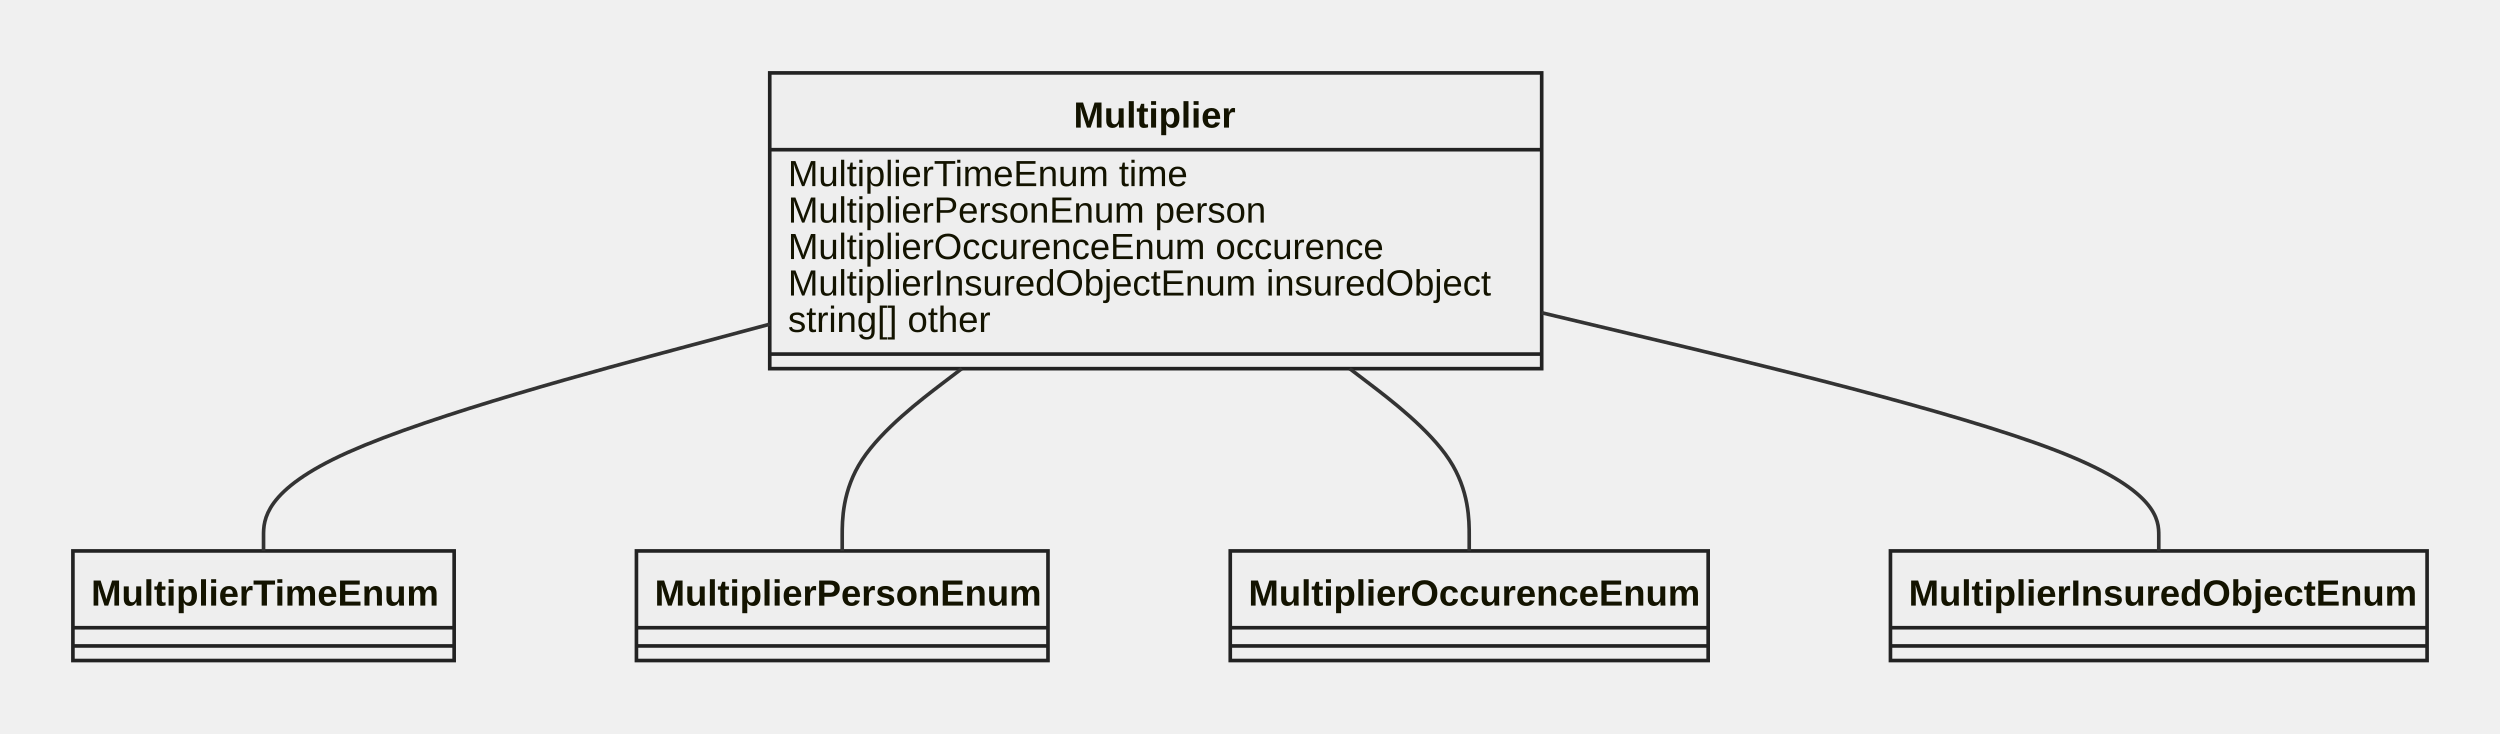
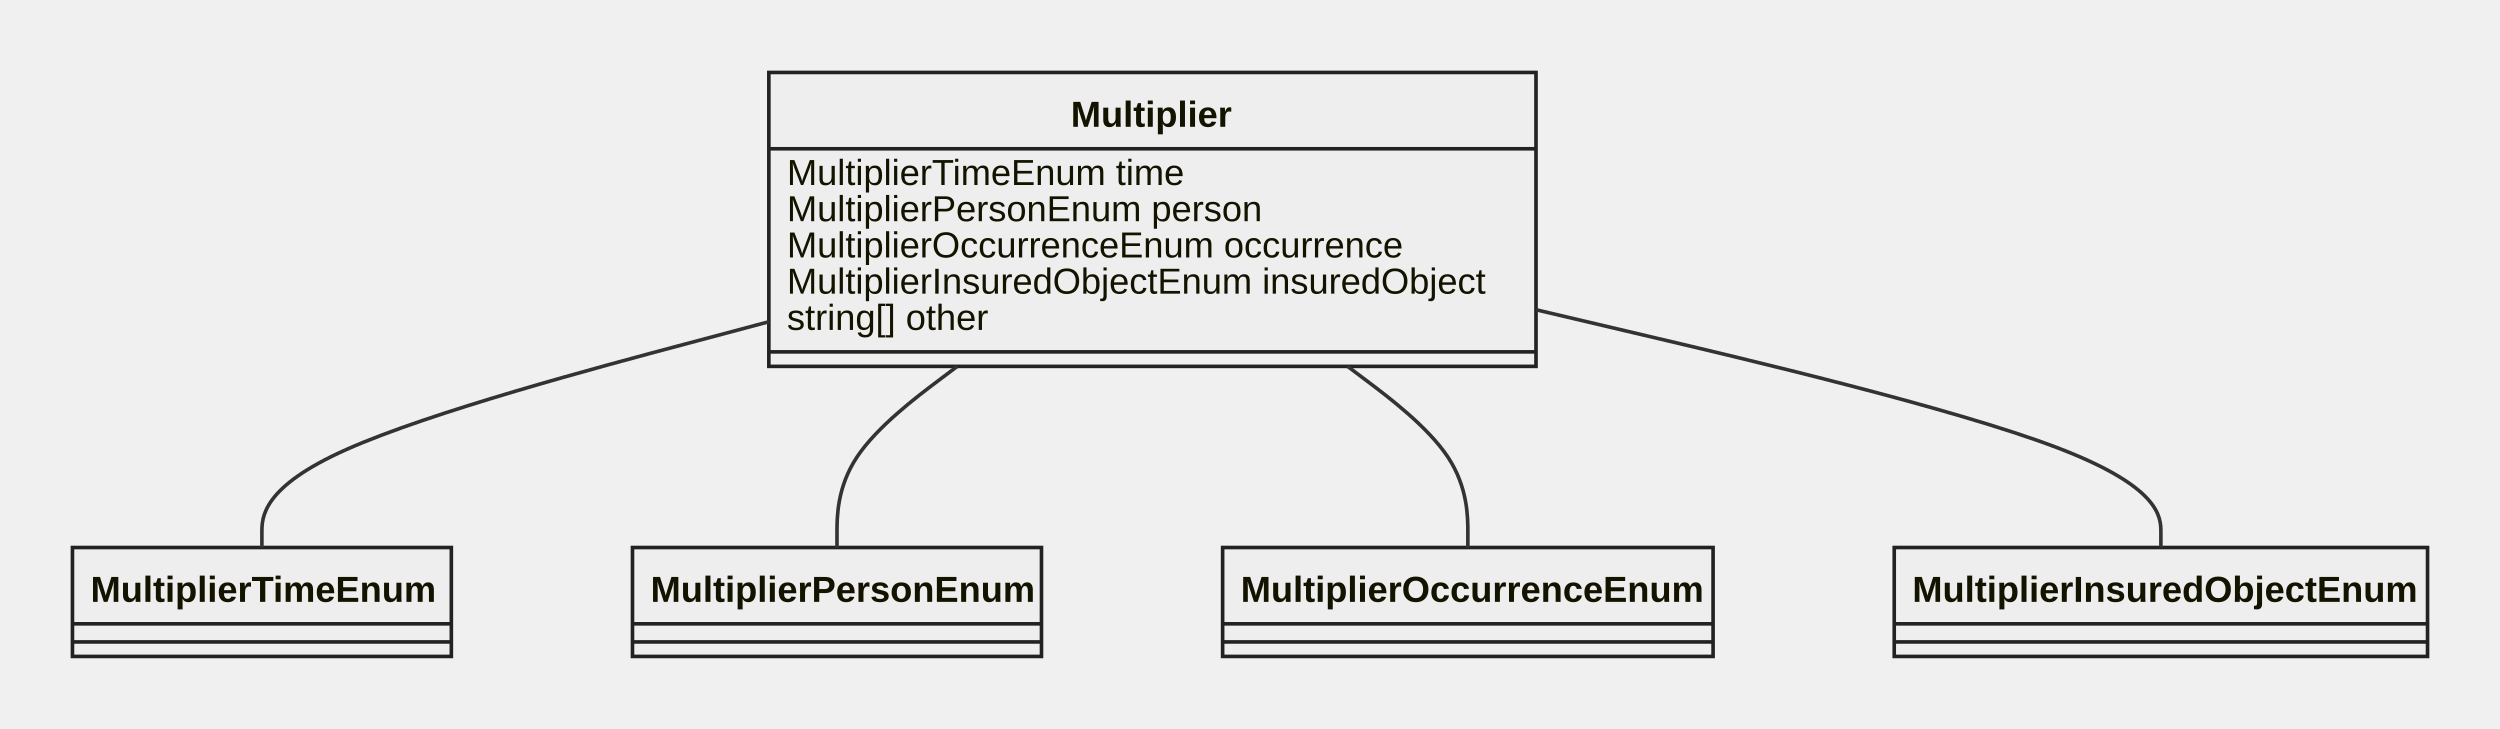
- <svg xmlns="http://www.w3.org/2000/svg" id="mermaid-1664213893887" width="100%" height="201.188" style="max-width: 685.766px;" viewBox="-20 -20 685.766 201.188">
-   <style>#mermaid-1664213893887{font-family:"trebuchet ms",verdana,arial,sans-serif;font-size:16px;fill:#333;}#mermaid-1664213893887 .error-icon{fill:#552222;}#mermaid-1664213893887 .error-text{fill:#552222;stroke:#552222;}#mermaid-1664213893887 .edge-thickness-normal{stroke-width:2px;}#mermaid-1664213893887 .edge-thickness-thick{stroke-width:3.5px;}#mermaid-1664213893887 .edge-pattern-solid{stroke-dasharray:0;}#mermaid-1664213893887 .edge-pattern-dashed{stroke-dasharray:3;}#mermaid-1664213893887 .edge-pattern-dotted{stroke-dasharray:2;}#mermaid-1664213893887 .marker{fill:#333333;stroke:#333333;}#mermaid-1664213893887 .marker.cross{stroke:#333333;}#mermaid-1664213893887 svg{font-family:"trebuchet ms",verdana,arial,sans-serif;font-size:16px;}#mermaid-1664213893887 g.classGroup text{fill:#222222;fill:#131300;stroke:none;font-family:"trebuchet ms",verdana,arial,sans-serif;font-size:10px;}#mermaid-1664213893887 g.classGroup text .title{font-weight:bolder;}#mermaid-1664213893887 .classTitle{font-weight:bolder;}#mermaid-1664213893887 .node rect,#mermaid-1664213893887 .node circle,#mermaid-1664213893887 .node ellipse,#mermaid-1664213893887 .node polygon,#mermaid-1664213893887 .node path{fill:#eeeeee;stroke:#222222;stroke-width:1px;}#mermaid-1664213893887 .divider{stroke:#222222;stroke:1;}#mermaid-1664213893887 g.clickable{cursor:pointer;}#mermaid-1664213893887 g.classGroup rect{fill:#eeeeee;stroke:#222222;}#mermaid-1664213893887 g.classGroup line{stroke:#222222;stroke-width:1;}#mermaid-1664213893887 .classLabel .box{stroke:none;stroke-width:0;fill:#eeeeee;opacity:0.5;}#mermaid-1664213893887 .classLabel .label{fill:#222222;font-size:10px;}#mermaid-1664213893887 .relation{stroke:#333333;stroke-width:1;fill:none;}#mermaid-1664213893887 .dashed-line{stroke-dasharray:3;}#mermaid-1664213893887 #compositionStart,#mermaid-1664213893887 .composition{fill:#333333 !important;stroke:#333333 !important;stroke-width:1;}#mermaid-1664213893887 #compositionEnd,#mermaid-1664213893887 .composition{fill:#333333 !important;stroke:#333333 !important;stroke-width:1;}#mermaid-1664213893887 #dependencyStart,#mermaid-1664213893887 .dependency{fill:#333333 !important;stroke:#333333 !important;stroke-width:1;}#mermaid-1664213893887 #dependencyStart,#mermaid-1664213893887 .dependency{fill:#333333 !important;stroke:#333333 !important;stroke-width:1;}#mermaid-1664213893887 #extensionStart,#mermaid-1664213893887 .extension{fill:#333333 !important;stroke:#333333 !important;stroke-width:1;}#mermaid-1664213893887 #extensionEnd,#mermaid-1664213893887 .extension{fill:#333333 !important;stroke:#333333 !important;stroke-width:1;}#mermaid-1664213893887 #aggregationStart,#mermaid-1664213893887 .aggregation{fill:#eeeeee !important;stroke:#333333 !important;stroke-width:1;}#mermaid-1664213893887 #aggregationEnd,#mermaid-1664213893887 .aggregation{fill:#eeeeee !important;stroke:#333333 !important;stroke-width:1;}#mermaid-1664213893887 .edgeTerminals{font-size:11px;}#mermaid-1664213893887:root{--mermaid-font-family:"trebuchet ms",verdana,arial,sans-serif;}</style>
+ <svg xmlns="http://www.w3.org/2000/svg" id="mermaid-1664216664701" width="100%" height="201.188" style="max-width: 690.047px;" viewBox="-20 -20 690.047 201.188">
+   <style>#mermaid-1664216664701{font-family:"trebuchet ms",verdana,arial,sans-serif;font-size:16px;fill:#333;}#mermaid-1664216664701 .error-icon{fill:#552222;}#mermaid-1664216664701 .error-text{fill:#552222;stroke:#552222;}#mermaid-1664216664701 .edge-thickness-normal{stroke-width:2px;}#mermaid-1664216664701 .edge-thickness-thick{stroke-width:3.5px;}#mermaid-1664216664701 .edge-pattern-solid{stroke-dasharray:0;}#mermaid-1664216664701 .edge-pattern-dashed{stroke-dasharray:3;}#mermaid-1664216664701 .edge-pattern-dotted{stroke-dasharray:2;}#mermaid-1664216664701 .marker{fill:#333333;stroke:#333333;}#mermaid-1664216664701 .marker.cross{stroke:#333333;}#mermaid-1664216664701 svg{font-family:"trebuchet ms",verdana,arial,sans-serif;font-size:16px;}#mermaid-1664216664701 g.classGroup text{fill:#222222;fill:#131300;stroke:none;font-family:"trebuchet ms",verdana,arial,sans-serif;font-size:10px;}#mermaid-1664216664701 g.classGroup text .title{font-weight:bolder;}#mermaid-1664216664701 .classTitle{font-weight:bolder;}#mermaid-1664216664701 .node rect,#mermaid-1664216664701 .node circle,#mermaid-1664216664701 .node ellipse,#mermaid-1664216664701 .node polygon,#mermaid-1664216664701 .node path{fill:#eeeeee;stroke:#222222;stroke-width:1px;}#mermaid-1664216664701 .divider{stroke:#222222;stroke:1;}#mermaid-1664216664701 g.clickable{cursor:pointer;}#mermaid-1664216664701 g.classGroup rect{fill:#eeeeee;stroke:#222222;}#mermaid-1664216664701 g.classGroup line{stroke:#222222;stroke-width:1;}#mermaid-1664216664701 .classLabel .box{stroke:none;stroke-width:0;fill:#eeeeee;opacity:0.5;}#mermaid-1664216664701 .classLabel .label{fill:#222222;font-size:10px;}#mermaid-1664216664701 .relation{stroke:#333333;stroke-width:1;fill:none;}#mermaid-1664216664701 .dashed-line{stroke-dasharray:3;}#mermaid-1664216664701 #compositionStart,#mermaid-1664216664701 .composition{fill:#333333 !important;stroke:#333333 !important;stroke-width:1;}#mermaid-1664216664701 #compositionEnd,#mermaid-1664216664701 .composition{fill:#333333 !important;stroke:#333333 !important;stroke-width:1;}#mermaid-1664216664701 #dependencyStart,#mermaid-1664216664701 .dependency{fill:#333333 !important;stroke:#333333 !important;stroke-width:1;}#mermaid-1664216664701 #dependencyStart,#mermaid-1664216664701 .dependency{fill:#333333 !important;stroke:#333333 !important;stroke-width:1;}#mermaid-1664216664701 #extensionStart,#mermaid-1664216664701 .extension{fill:#333333 !important;stroke:#333333 !important;stroke-width:1;}#mermaid-1664216664701 #extensionEnd,#mermaid-1664216664701 .extension{fill:#333333 !important;stroke:#333333 !important;stroke-width:1;}#mermaid-1664216664701 #aggregationStart,#mermaid-1664216664701 .aggregation{fill:#eeeeee !important;stroke:#333333 !important;stroke-width:1;}#mermaid-1664216664701 #aggregationEnd,#mermaid-1664216664701 .aggregation{fill:#eeeeee !important;stroke:#333333 !important;stroke-width:1;}#mermaid-1664216664701 .edgeTerminals{font-size:11px;}#mermaid-1664216664701:root{--mermaid-font-family:"trebuchet ms",verdana,arial,sans-serif;}</style>
  <g />
  <defs>
    <marker id="extensionStart" class="extension" refX="0" refY="7" markerWidth="190" markerHeight="240" orient="auto">
      <path d="M 1,7 L18,13 V 1 Z" />
    </marker>
  </defs>
  <defs>
    <marker id="extensionEnd" refX="19" refY="7" markerWidth="20" markerHeight="28" orient="auto">
      <path d="M 1,1 V 13 L18,7 Z" />
    </marker>
  </defs>
  <defs>
    <marker id="compositionStart" class="extension" refX="0" refY="7" markerWidth="190" markerHeight="240" orient="auto">
      <path d="M 18,7 L9,13 L1,7 L9,1 Z" />
    </marker>
  </defs>
  <defs>
    <marker id="compositionEnd" refX="19" refY="7" markerWidth="20" markerHeight="28" orient="auto">
      <path d="M 18,7 L9,13 L1,7 L9,1 Z" />
    </marker>
  </defs>
  <defs>
    <marker id="aggregationStart" class="extension" refX="0" refY="7" markerWidth="190" markerHeight="240" orient="auto">
      <path d="M 18,7 L9,13 L1,7 L9,1 Z" />
    </marker>
  </defs>
  <defs>
    <marker id="aggregationEnd" refX="19" refY="7" markerWidth="20" markerHeight="28" orient="auto">
      <path d="M 18,7 L9,13 L1,7 L9,1 Z" />
    </marker>
  </defs>
  <defs>
    <marker id="dependencyStart" class="extension" refX="0" refY="7" markerWidth="190" markerHeight="240" orient="auto">
      <path d="M 5,7 L9,13 L1,7 L9,1 Z" />
    </marker>
  </defs>
  <defs>
    <marker id="dependencyEnd" refX="19" refY="7" markerWidth="20" markerHeight="28" orient="auto">
      <path d="M 18,7 L9,13 L14,7 L9,1 Z" />
    </marker>
  </defs>
-   <g id="classid-Multiplier-0" class="classGroup" transform="translate(191.1445,0 )">
+   <g id="classid-Multiplier-0" class="classGroup" transform="translate(192.2148,0 )">
    <rect x="0" y="0" width="211.75" height="81.125" class=" " />
    <text y="15" x="0">
      <tspan class="title" x="83.352">Multiplier</tspan>
    </text>
    <line x1="0" y1="21.062" y2="21.062" x2="211.75" />
    <text x="5" y="31.062" fill="white" class="classText">
      <tspan x="5">MultiplierTimeEnum time</tspan>
      <tspan x="5" dy="10">MultiplierPersonEnum person</tspan>
-       <tspan x="5" dy="10">MultiplierOccurenceEnum occurence</tspan>
+       <tspan x="5" dy="10">MultiplierOccurrenceEnum occurrence</tspan>
      <tspan x="5" dy="10">MultiplierInsuredObjectEnum insuredObject</tspan>
      <tspan x="5" dy="10">string[] other</tspan>
    </text>
    <line x1="0" y1="77.125" y2="77.125" x2="211.75" />
    <text x="5" y="92.125" fill="white" class="classText" />
  </g>
  <g id="classid-MultiplierTimeEnum-1" class="classGroup" transform="translate(0,131.125 )">
    <rect x="0" y="0" width="104.578" height="30.062" class=" " />
    <text y="15" x="0">
      <tspan class="title" x="5">MultiplierTimeEnum</tspan>
    </text>
    <line x1="0" y1="21.062" y2="21.062" x2="104.578" />
    <text x="5" y="31.062" fill="white" class="classText" />
    <line x1="0" y1="26.062" y2="26.062" x2="104.578" />
    <text x="5" y="41.062" fill="white" class="classText" />
  </g>
  <g id="classid-MultiplierPersonEnum-2" class="classGroup" transform="translate(154.5781,131.125 )">
    <rect x="0" y="0" width="112.891" height="30.062" class=" " />
    <text y="15" x="0">
      <tspan class="title" x="5">MultiplierPersonEnum</tspan>
    </text>
    <line x1="0" y1="21.062" y2="21.062" x2="112.891" />
    <text x="5" y="31.062" fill="white" class="classText" />
    <line x1="0" y1="26.062" y2="26.062" x2="112.891" />
    <text x="5" y="41.062" fill="white" class="classText" />
  </g>
-   <g id="classid-MultiplierOccurenceEnum-3" class="classGroup" transform="translate(317.4688,131.125 )">
-     <rect x="0" y="0" width="131.094" height="30.062" class=" " />
+   <g id="classid-MultiplierOccurrenceEnum-3" class="classGroup" transform="translate(317.4688,131.125 )">
+     <rect x="0" y="0" width="135.375" height="30.062" class=" " />
    <text y="15" x="0">
-       <tspan class="title" x="5">MultiplierOccurenceEnum</tspan>
+       <tspan class="title" x="5">MultiplierOccurrenceEnum</tspan>
    </text>
-     <line x1="0" y1="21.062" y2="21.062" x2="131.094" />
+     <line x1="0" y1="21.062" y2="21.062" x2="135.375" />
    <text x="5" y="31.062" fill="white" class="classText" />
-     <line x1="0" y1="26.062" y2="26.062" x2="131.094" />
+     <line x1="0" y1="26.062" y2="26.062" x2="135.375" />
    <text x="5" y="41.062" fill="white" class="classText" />
  </g>
-   <g id="classid-MultiplierInsuredObjectEnum-4" class="classGroup" transform="translate(498.5625,131.125 )">
+   <g id="classid-MultiplierInsuredObjectEnum-4" class="classGroup" transform="translate(502.8438,131.125 )">
    <rect x="0" y="0" width="147.203" height="30.062" class=" " />
    <text y="15" x="0">
      <tspan class="title" x="5">MultiplierInsuredObjectEnum</tspan>
    </text>
    <line x1="0" y1="21.062" y2="21.062" x2="147.203" />
    <text x="5" y="31.062" fill="white" class="classText" />
    <line x1="0" y1="26.062" y2="26.062" x2="147.203" />
    <text x="5" y="41.062" fill="white" class="classText" />
  </g>
-   <path d="M191.145,68.926L168.002,75.126C144.859,81.326,98.574,93.725,75.432,104.092C52.289,114.458,52.289,122.792,52.289,126.958L52.289,131.125" id="edge0" class="relation" />
-   <path d="M243.815,81.125L238.35,85.292C232.885,89.458,221.954,97.792,216.489,106.125C211.023,114.458,211.023,122.792,211.023,126.958L211.023,131.125" id="edge1" class="relation" />
-   <path d="M350.224,81.125L355.689,85.292C361.155,89.458,372.085,97.792,377.55,106.125C383.016,114.458,383.016,122.792,383.016,126.958L383.016,131.125" id="edge2" class="relation" />
-   <path d="M402.895,65.791L431.106,72.513C459.318,79.236,515.741,92.68,543.952,103.569C572.164,114.458,572.164,122.792,572.164,126.958L572.164,131.125" id="edge3" class="relation" />
+   <path d="M192.215,68.803L168.894,75.023C145.573,81.243,98.931,93.684,75.61,104.071C52.289,114.458,52.289,122.792,52.289,126.958L52.289,131.125" id="edge0" class="relation" />
+   <path d="M244.223,81.125L238.69,85.292C233.157,89.458,222.09,97.792,216.557,106.125C211.023,114.458,211.023,122.792,211.023,126.958L211.023,131.125" id="edge1" class="relation" />
+   <path d="M351.956,81.125L357.49,85.292C363.023,89.458,374.09,97.792,379.623,106.125C385.156,114.458,385.156,122.792,385.156,126.958L385.156,131.125" id="edge2" class="relation" />
+   <path d="M403.965,65.5L432.712,72.271C461.458,79.042,518.952,92.583,547.699,103.521C576.445,114.458,576.445,122.792,576.445,126.958L576.445,131.125" id="edge3" class="relation" />
</svg>
